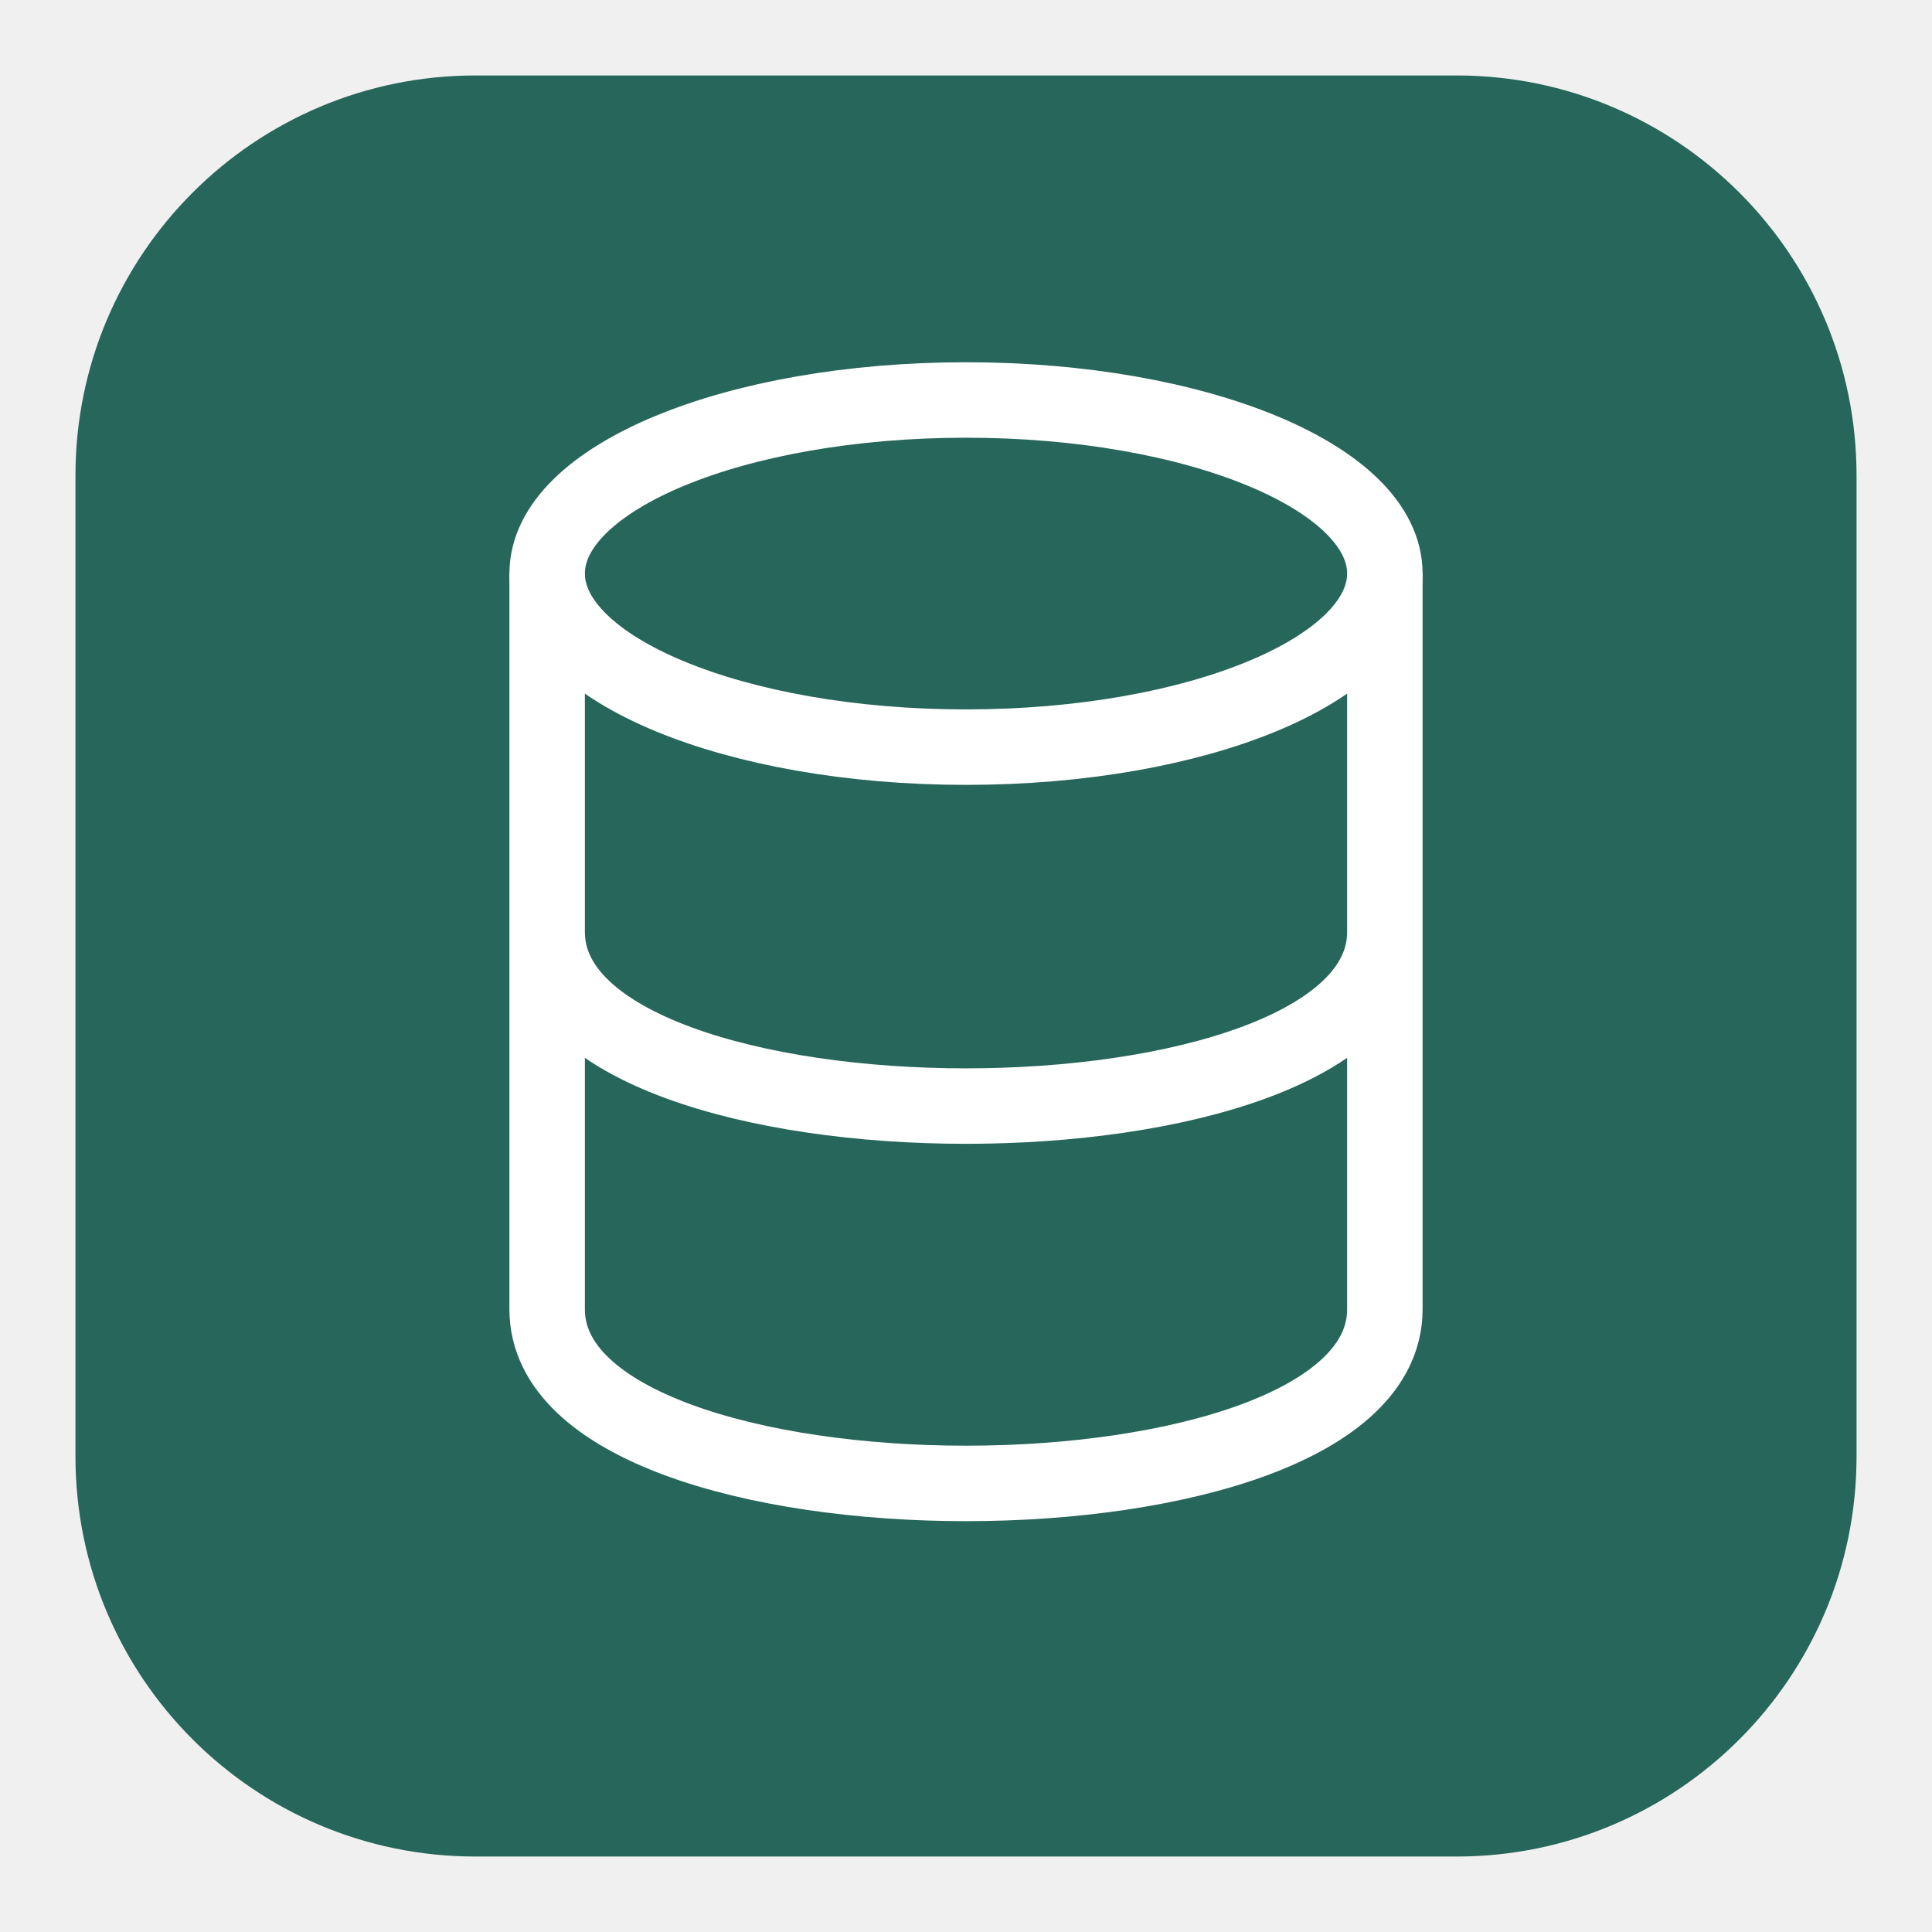
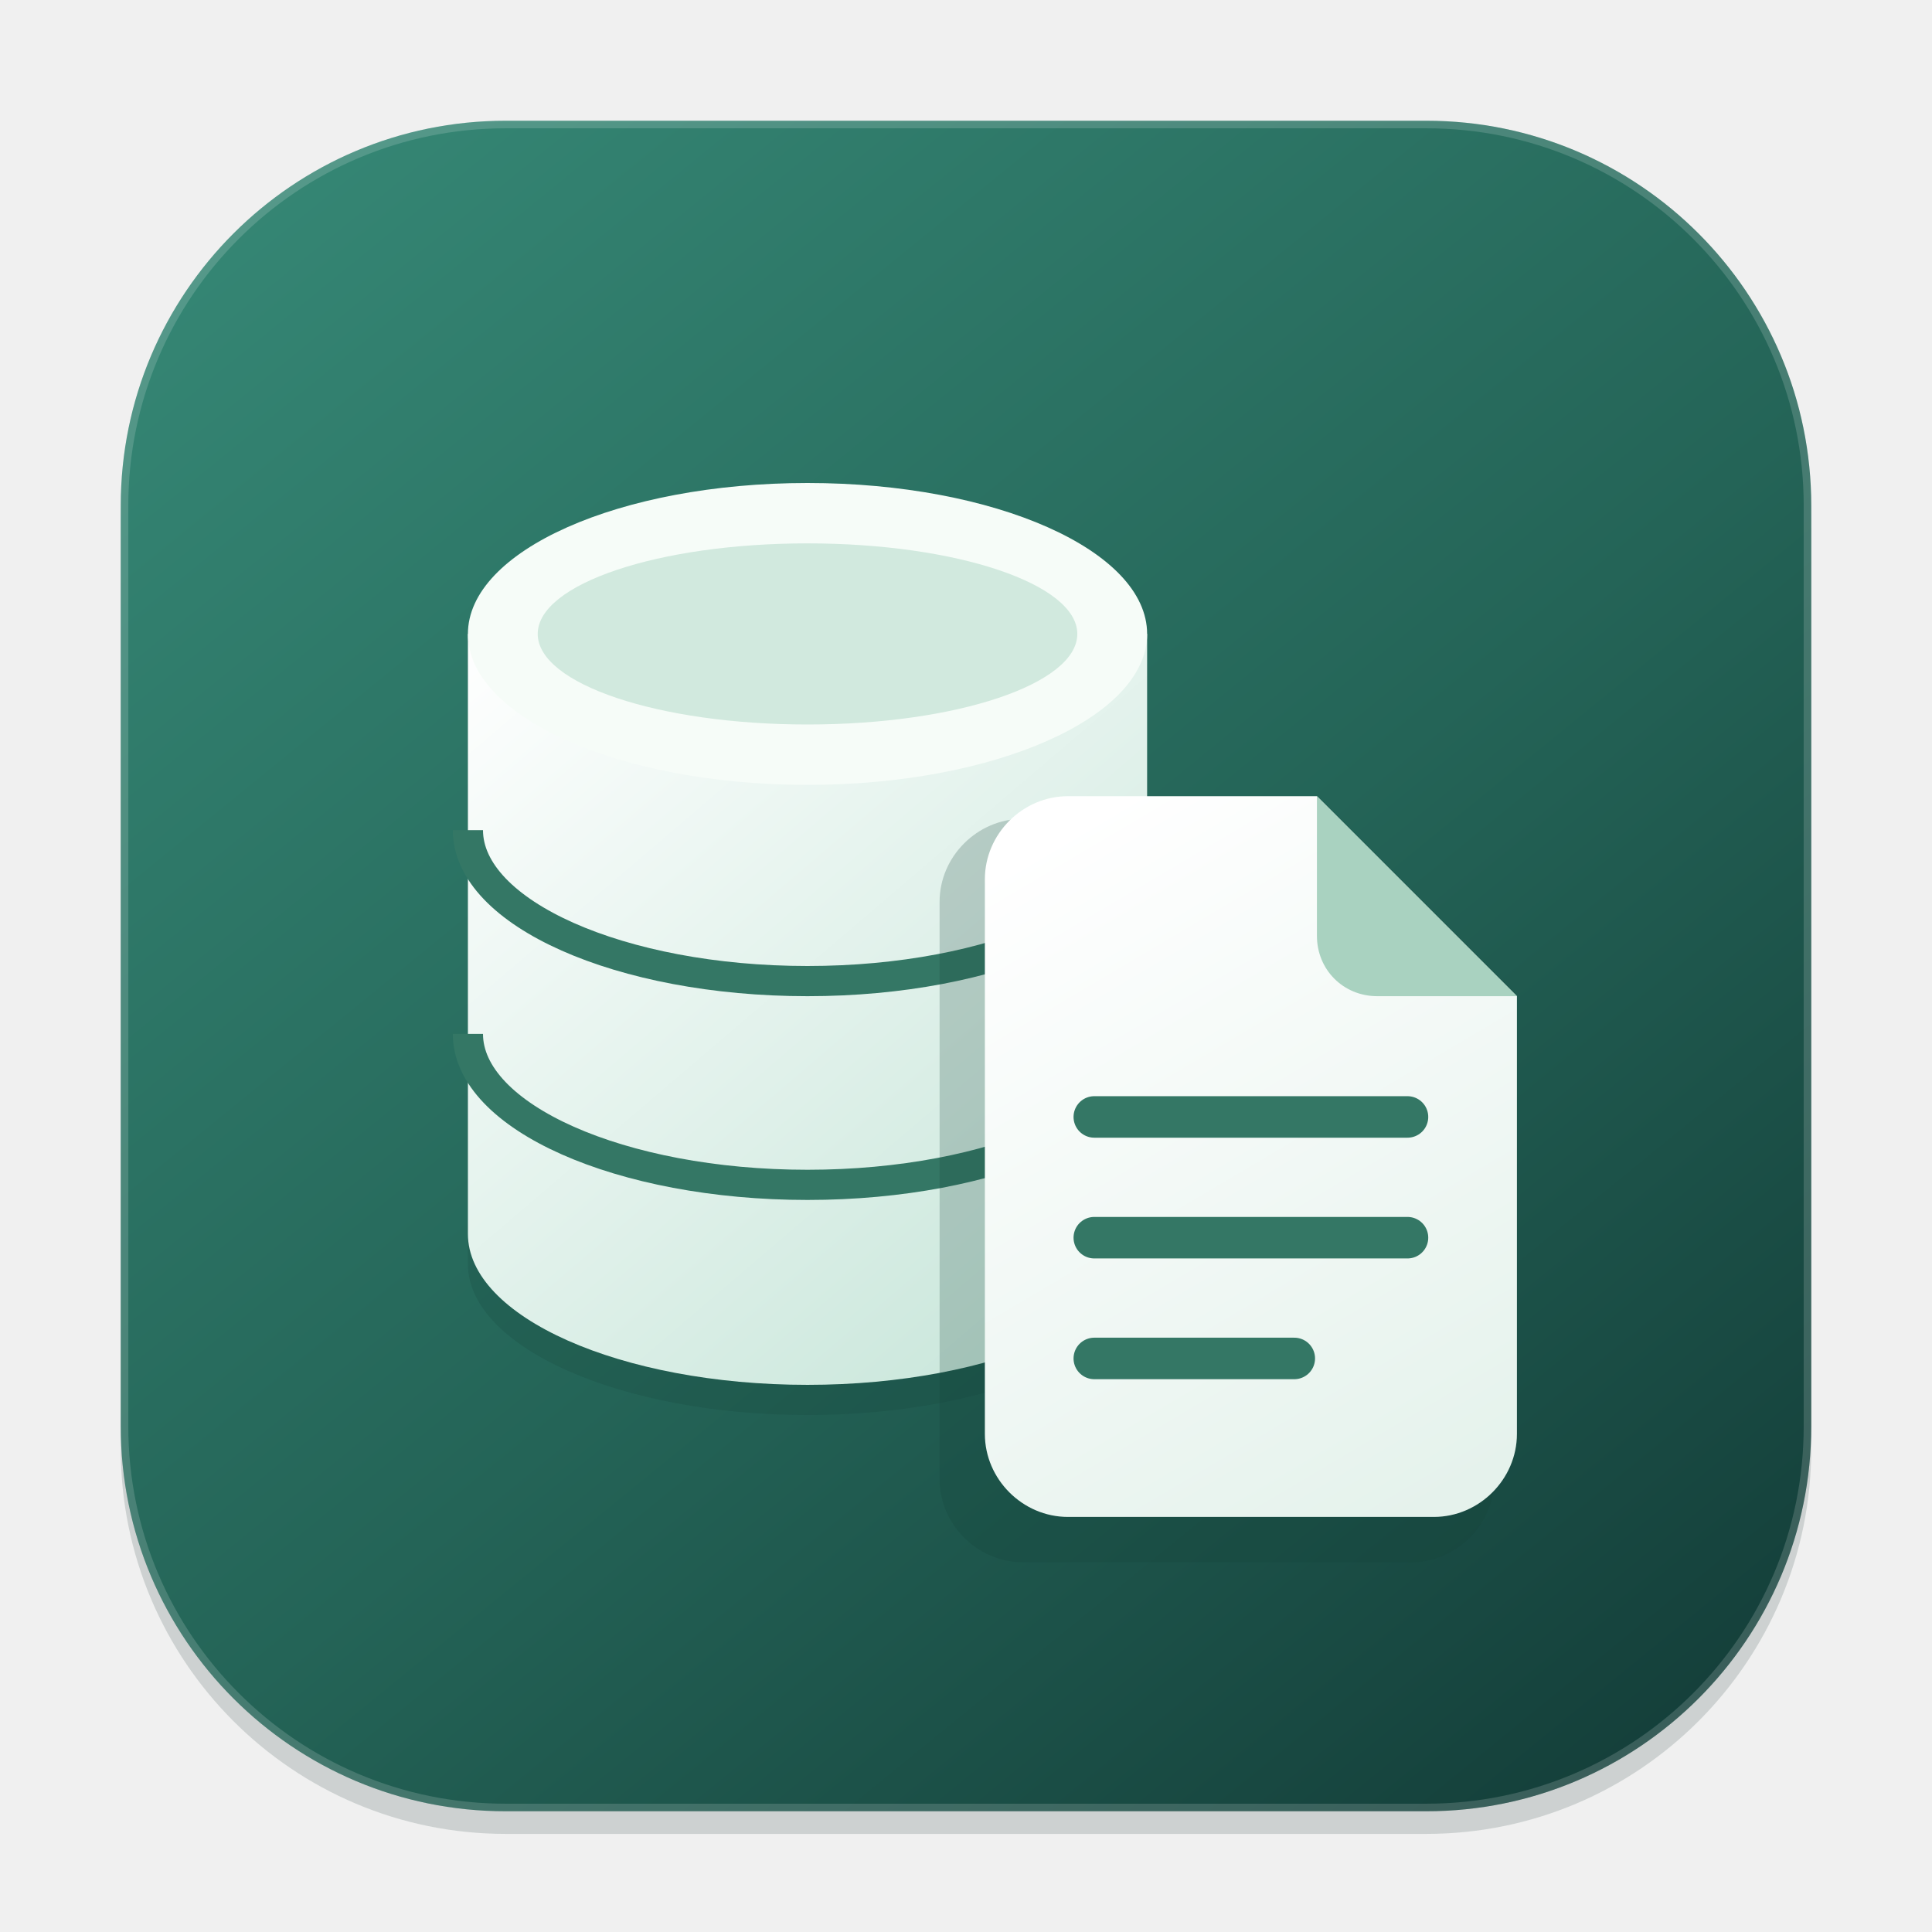
<svg xmlns="http://www.w3.org/2000/svg" width="1024" height="1024" viewBox="0 0 1024 1024">
-   <rect x="40" y="40" width="944" height="944" rx="212" fill="#27665a" />
-   <g fill="none" stroke="#fff" stroke-width="40">
-     <ellipse cx="512" cy="304" rx="222" ry="92" />
-     <path d="M290 304v390c0 123 444 123 444 0V304M290 494c0 123 444 123 444 0" />
-   </g>
+   <defs>
+     <linearGradient id="background" x1="160" y1="80" x2="864" y2="944" gradientUnits="userSpaceOnUse">
+       <stop stop-color="#358674" />
+       <stop offset="0.55" stop-color="#246457" />
+       <stop offset="1" stop-color="#143F3A" />
+     </linearGradient>
+     <linearGradient id="database" x1="264" y1="320" x2="592" y2="704" gradientUnits="userSpaceOnUse">
+       <stop stop-color="#FFFFFF" />
+       <stop offset="1" stop-color="#C8E6DA" />
+     </linearGradient>
+     <linearGradient id="document" x1="576" y1="432" x2="784" y2="784" gradientUnits="userSpaceOnUse">
+       <stop stop-color="#FFFFFF" />
+       <stop offset="1" stop-color="#E5F2EC" />
+     </linearGradient>
+   </defs>
+   <rect x="64" y="76" width="896" height="896" rx="204" fill="#102F2B" opacity="0.16" />
+   <rect x="64" y="64" width="896" height="896" rx="204" fill="url(#background)" />
+   <rect x="66" y="66" width="892" height="892" rx="202" fill="none" stroke="#FFFFFF" stroke-opacity="0.16" stroke-width="4" />
+   <path d="M248 336v318c0 44 81 80 180 80s180-36 180-80V336Z" fill="#123F37" opacity="0.2" transform="translate(0 16)" />
+   <path d="M248 336v318c0 44 81 80 180 80s180-36 180-80V336Z" fill="url(#database)" />
+   <path d="M248 440c0 44 81 80 180 80s180-36 180-80M248 548c0 44 81 80 180 80s180-36 180-80" fill="none" stroke="#347765" stroke-width="16" />
+   <ellipse cx="428" cy="336" rx="180" ry="80" fill="#F6FCF8" />
+   <ellipse cx="428" cy="336" rx="143" ry="48" fill="#D1E9DE" />
+   <path d="M554 422h144l106 106v244c0 24-20 44-44 44H554c-24 0-44-20-44-44V466c0-24 20-44 44-44Z" fill="#123F37" opacity="0.22" transform="translate(-12 12)" />
+   <path d="M566 422h132l106 106v232c0 24-20 44-44 44H566c-24 0-44-20-44-44V466c0-24 20-44 44-44Z" fill="url(#document)" />
+   <path d="M698 422v74c0 18 14 32 32 32h74Z" fill="#A9D2C0" />
+   <path d="M580 592h166M580 656h166M580 720h106" fill="none" stroke="#347765" stroke-width="22" stroke-linecap="round" />
</svg>
